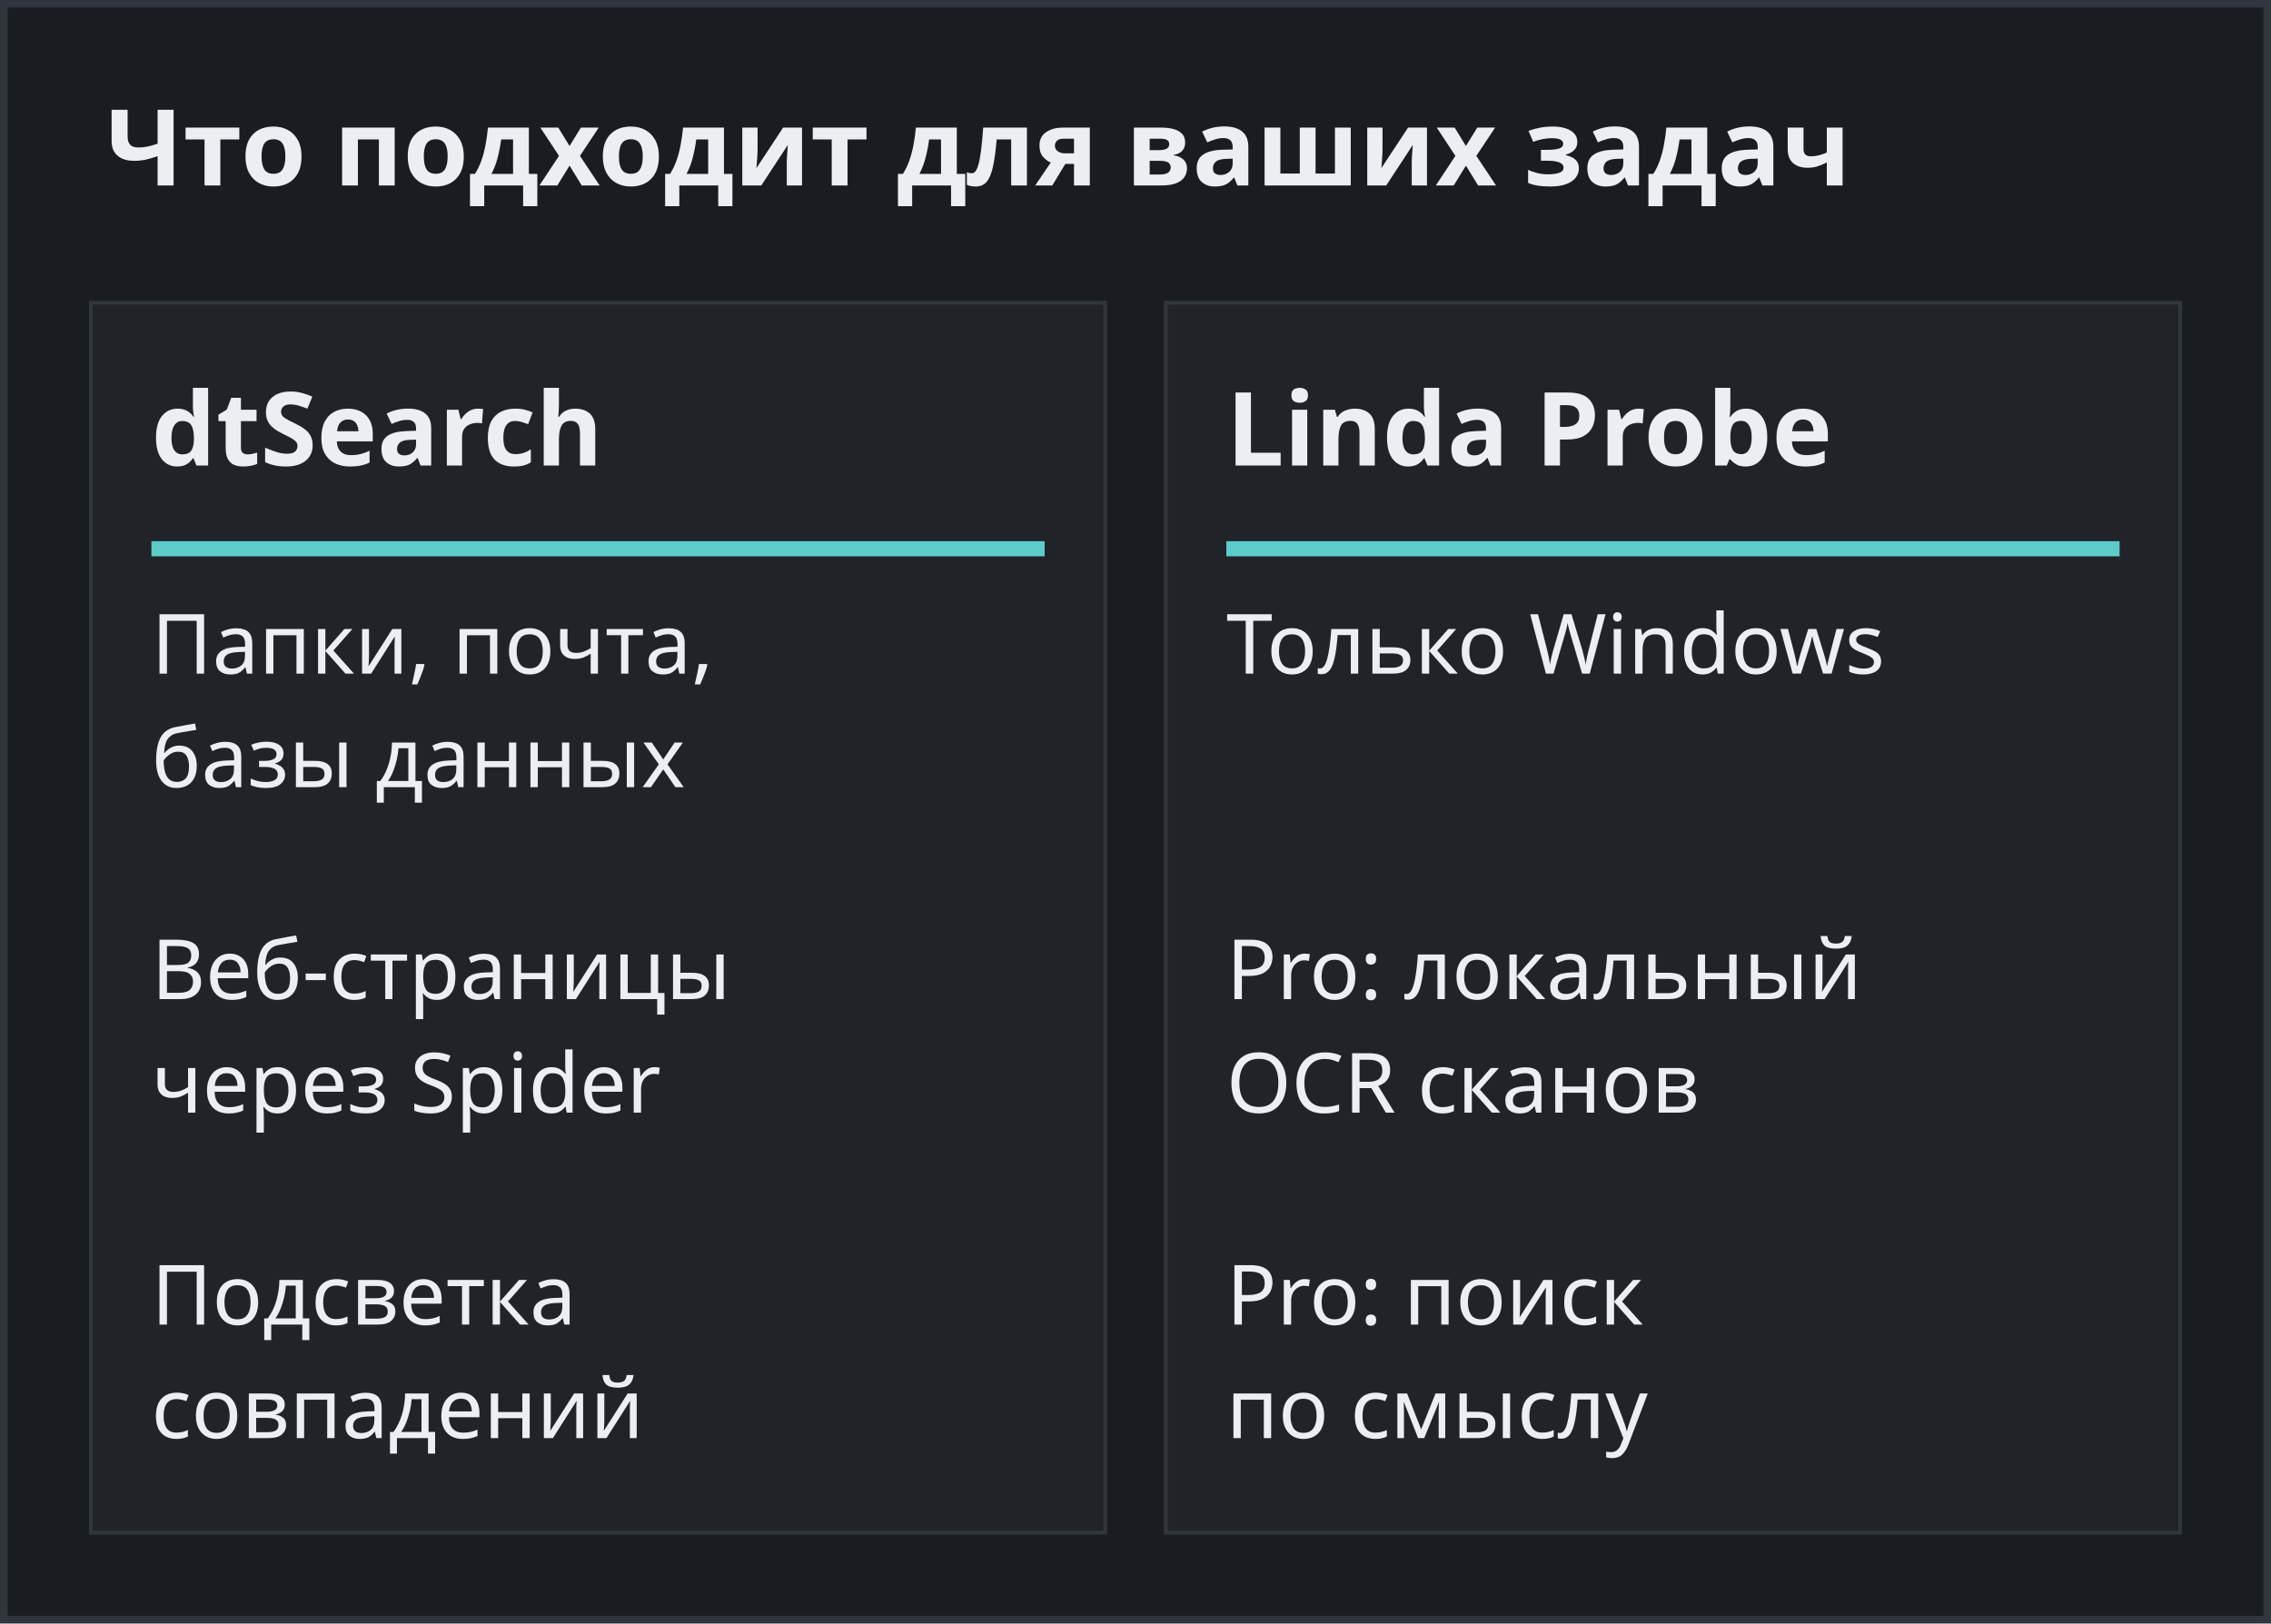
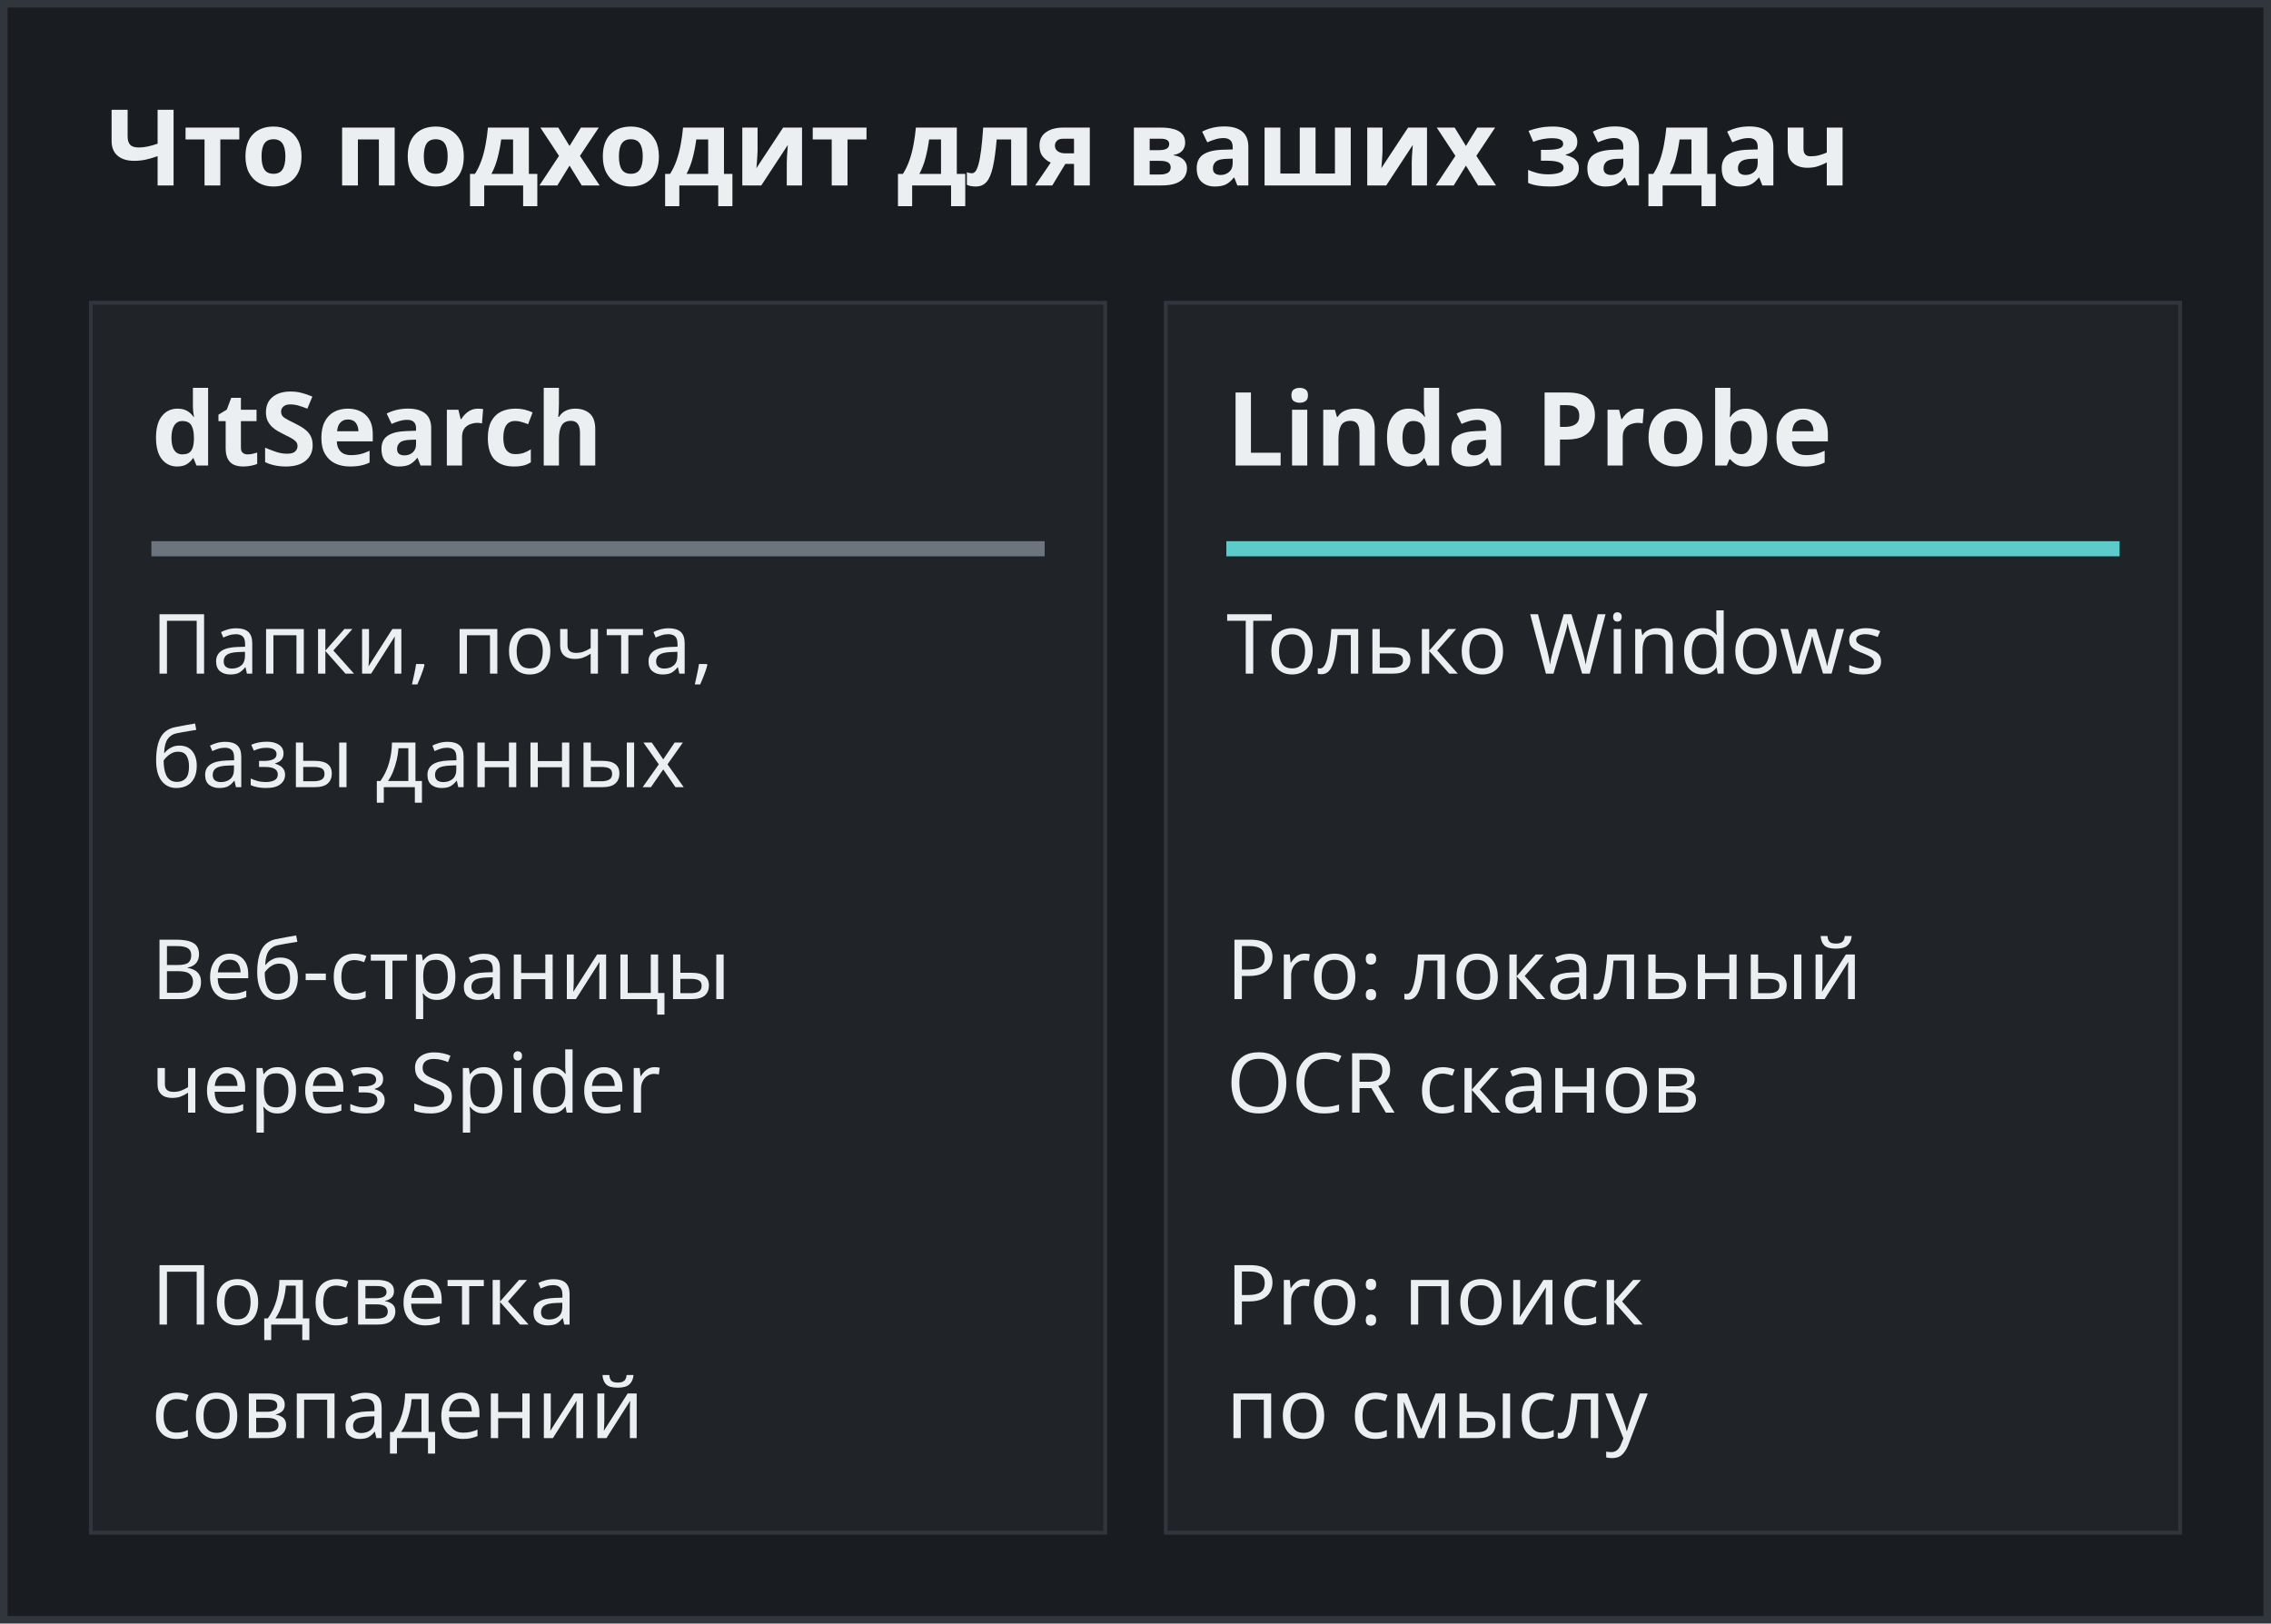
<svg xmlns="http://www.w3.org/2000/svg" xml:lang="ru" width="600" height="429" viewBox="0 0 600 429" role="img" aria-labelledby="title">
  <rect x="1" y="1" width="598" height="427" rx="0" fill="#191c20" stroke="#31363c" stroke-width="2" />
  <g font-family="Segoe UI Variable Text, Segoe UI, system-ui, sans-serif">
    <text x="28" y="49" font-size="28" font-weight="600" fill="#eceff2">
      <tspan x="28" dy="0">Что подходит для ваших задач</tspan>
    </text>
    <rect x="24" y="80" width="268" height="325" rx="0" fill="#202429" stroke="#31363c" />
    <text x="40" y="123" font-size="27" font-weight="600" fill="#eceff2">
      <tspan x="40" dy="0">dtSearch</tspan>
    </text>
-     <path d="M40 145 H276" stroke="#5ecbcb" stroke-width="4" />
+     <path d="M40 145 H276" stroke="#6c747d" stroke-width="4" />
    <text x="40" y="178" font-size="22" fill="#eceff2">
      <tspan x="40" dy="0">Папки, почта,</tspan>
      <tspan x="40" dy="30">базы данных</tspan>
    </text>
    <text x="40" y="264" font-size="22" fill="#eceff2">
      <tspan x="40" dy="0">Веб-страницы</tspan>
      <tspan x="40" dy="30">через Spider</tspan>
    </text>
    <text x="40" y="350" font-size="22" fill="#eceff2">
      <tspan x="40" dy="0">Подсветка</tspan>
      <tspan x="40" dy="30">совпадений</tspan>
    </text>
    <rect x="308" y="80" width="268" height="325" rx="0" fill="#202429" stroke="#31363c" />
    <text x="324" y="123" font-size="27" font-weight="600" fill="#eceff2">
      <tspan x="324" dy="0">Linda Probe</tspan>
    </text>
    <path d="M324 145 H560" stroke="#5ecbcb" stroke-width="4" />
    <text x="324" y="178" font-size="22" fill="#eceff2">
      <tspan x="324" dy="0">Только Windows</tspan>
    </text>
    <text x="324" y="264" font-size="22" fill="#eceff2">
      <tspan x="324" dy="0">Pro: локальный</tspan>
      <tspan x="324" dy="30">OCR сканов</tspan>
    </text>
    <text x="324" y="350" font-size="22" fill="#eceff2">
      <tspan x="324" dy="0">Pro: поиск</tspan>
      <tspan x="324" dy="30">по смыслу</tspan>
    </text>
  </g>
</svg>
